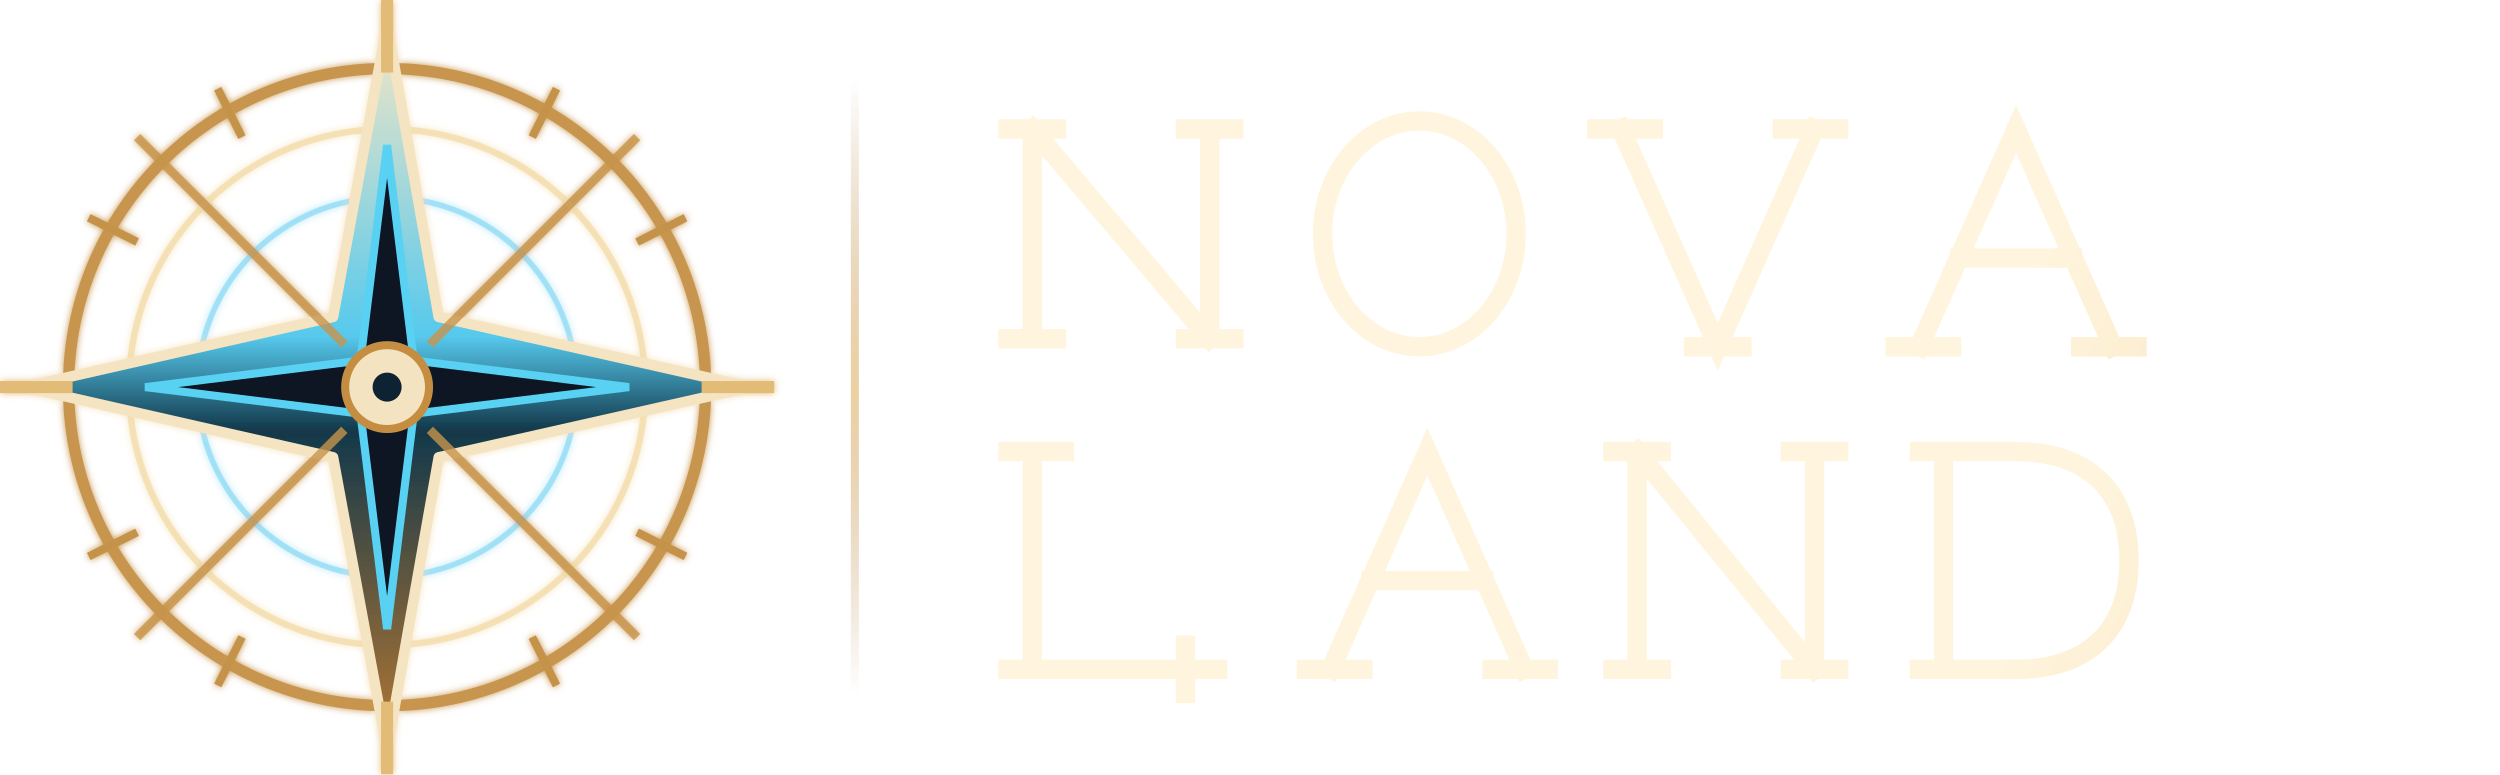
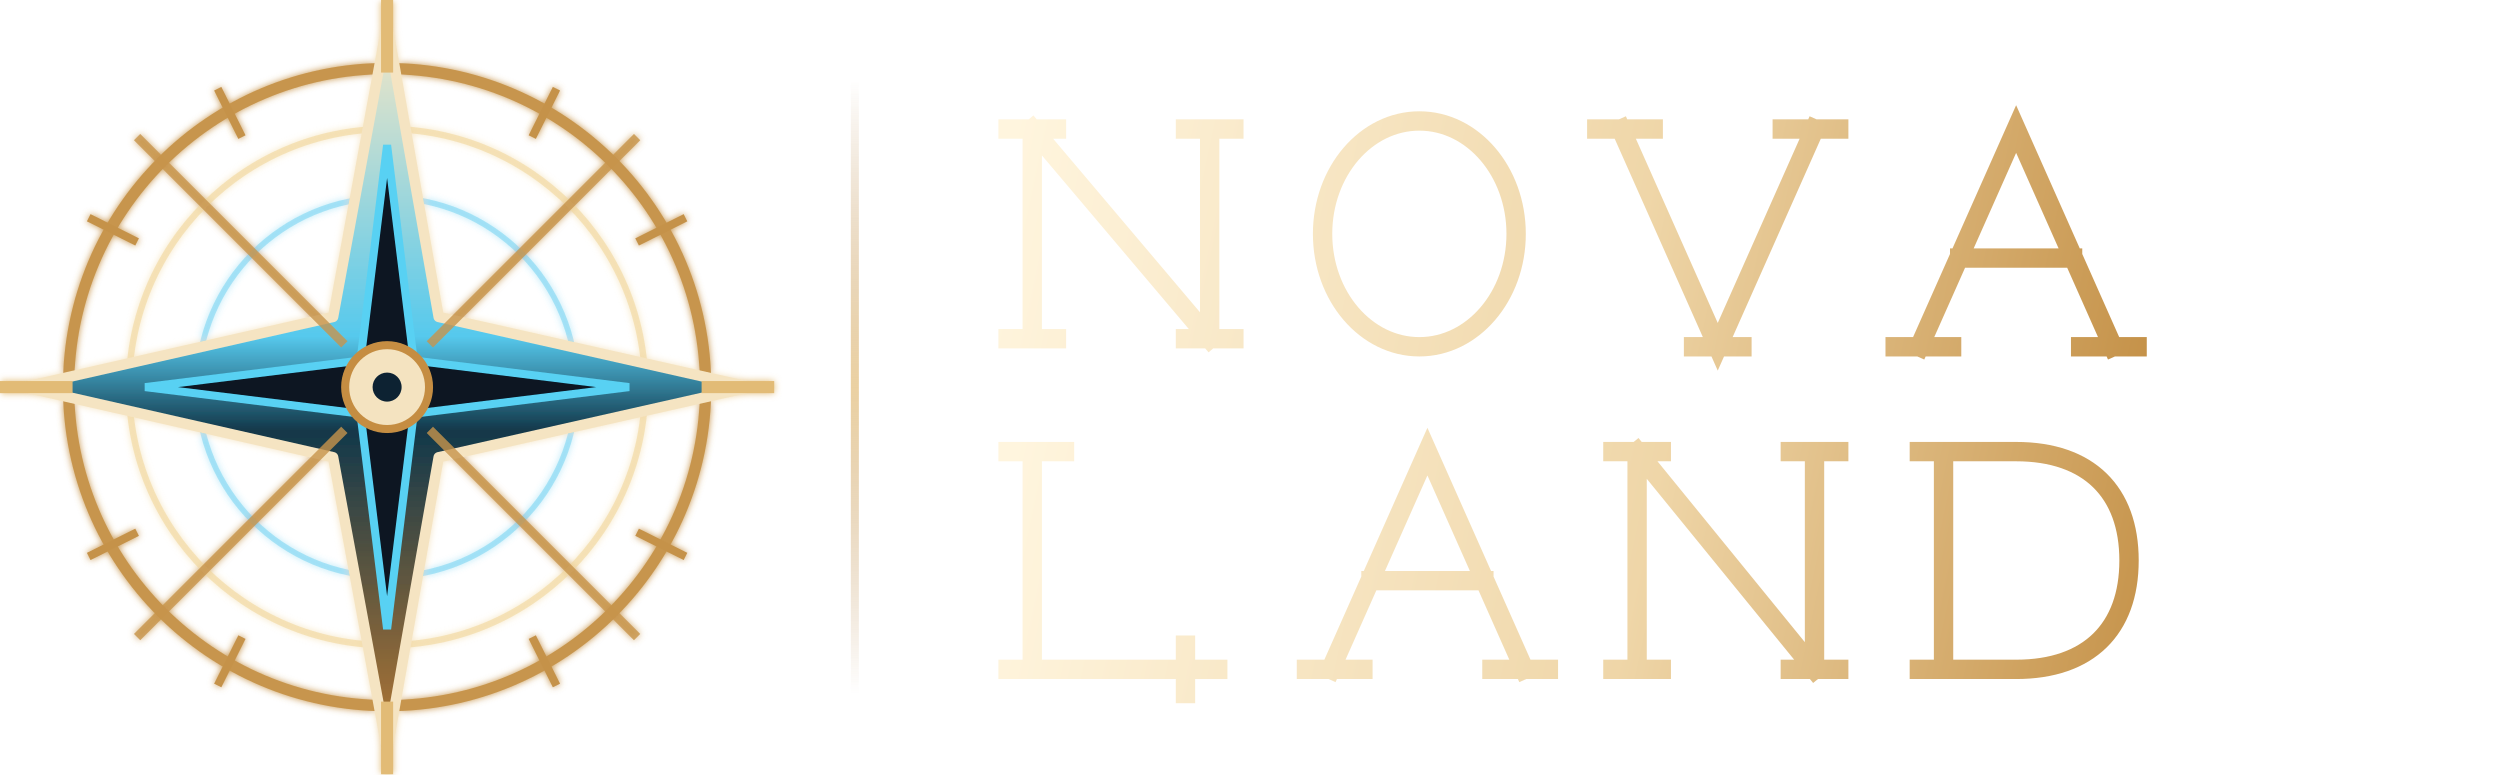
<svg xmlns="http://www.w3.org/2000/svg" viewBox="0 0 310 96" fill="none">
  <g filter="url(#logo-glow)">
    <circle cx="48" cy="48" r="39.5" stroke="#C7954D" stroke-width="1.4" />
    <circle cx="48" cy="48" r="32" stroke="#F1D59A" stroke-width=".8" opacity=".58" />
    <circle cx="48" cy="48" r="23.5" stroke="#55C9EE" stroke-width=".7" opacity=".42" />
    <path d="M48 3 54.4 39.3 93 48l-38.6 8.7L48 93l-6.7-36.3L3 48l38.3-8.7L48 3Z" fill="url(#compass-main)" stroke="#F5E4C2" stroke-width="1.3" stroke-linejoin="round" />
    <path d="m17 17 25.7 25.7M79 17 53.3 42.7M17 79l25.7-25.7M79 79 53.3 53.3" stroke="#C7944C" stroke-width="1.1" opacity=".8" />
    <path d="m48 18 3.3 26.7L78 48l-26.7 3.3L48 78l-3.3-26.7L18 48l26.7-3.3L48 18Z" fill="#071522" stroke="#58D1F3" stroke-width="1" />
    <circle cx="48" cy="48" r="5.2" fill="#F4E3C0" stroke="#C58D42" stroke-width="1" />
    <circle cx="48" cy="48" r="1.8" fill="#0A2132" />
    <path d="M48 0v9M48 87v9M0 48h9M87 48h9" stroke="#E2BB76" stroke-width="1.5" />
    <path d="m11 27 6 3M79 66l6 3M27 11l3 6M66 79l3 6M11 69l6-3M79 30l6-3M27 85l3-6M66 17l3-6" stroke="#C59249" stroke-width="1" />
  </g>
  <path d="M106 10v76" stroke="url(#divider)" stroke-width="1" />
  <g transform="translate(126 15)" stroke="url(#wordmark)" stroke-width="2.4" stroke-linecap="square" stroke-linejoin="miter">
    <path d="M2 27V1M2 1l22 26M24 27V1M-1 1h6M21 1h6M-1 27h6M21 27h6" />
    <ellipse cx="50" cy="14" rx="12" ry="14" />
    <path d="M75 1 87 28 99 1M72 1h7M95 1h7M84 28h6" />
    <path d="m112 28 12-27 12 27M117 17h14M109 28h7M132 28h7" />
  </g>
  <g transform="translate(126 55)" stroke="url(#wordmark)" stroke-width="2.4" stroke-linecap="square" stroke-linejoin="miter">
    <path d="M2 1v27h23M-1 1h7M-1 28h7M21 25v6" />
    <path d="m39 28 12-27 12 27M44 17h14M36 28h7M59 28h7" />
    <path d="M77 28V1M77 1l22 27M99 28V1M74 1h6M96 1h6M74 28h6M96 28h6" />
    <path d="M115 1v27h9c9 0 14-5 14-13.5S133 1 124 1h-9ZM112 1h7M112 28h7" />
  </g>
  <defs>
    <linearGradient id="compass-main" x1="48" y1="3" x2="48" y2="93" gradientUnits="userSpaceOnUse">
      <stop stop-color="#F7E7C5" />
      <stop offset=".43" stop-color="#56C9ED" />
      <stop offset=".56" stop-color="#12384A" />
      <stop offset="1" stop-color="#B87932" />
    </linearGradient>
    <linearGradient id="divider" x1="106" y1="10" x2="106" y2="86" gradientUnits="userSpaceOnUse">
      <stop stop-color="#A8712F" stop-opacity="0" />
      <stop offset=".5" stop-color="#E0B870" stop-opacity=".65" />
      <stop offset="1" stop-color="#A8712F" stop-opacity="0" />
    </linearGradient>
-     <linearGradient id="wordmark" x1="126" y1="15" x2="264" y2="84" gradientUnits="userSpaceOnUse">
+     <linearGradient id="wordmark" x1="0" y1="0" x2="140" y2="30" gradientUnits="userSpaceOnUse">
      <stop stop-color="#FFF5DE" />
      <stop offset=".55" stop-color="#EFD6A8" />
      <stop offset="1" stop-color="#C59249" />
    </linearGradient>
    <filter id="logo-glow" x="-12" y="-12" width="120" height="120" filterUnits="userSpaceOnUse">
      <feGaussianBlur stdDeviation=".45" result="blur" />
      <feMerge>
        <feMergeNode in="blur" />
        <feMergeNode in="SourceGraphic" />
      </feMerge>
    </filter>
  </defs>
</svg>
